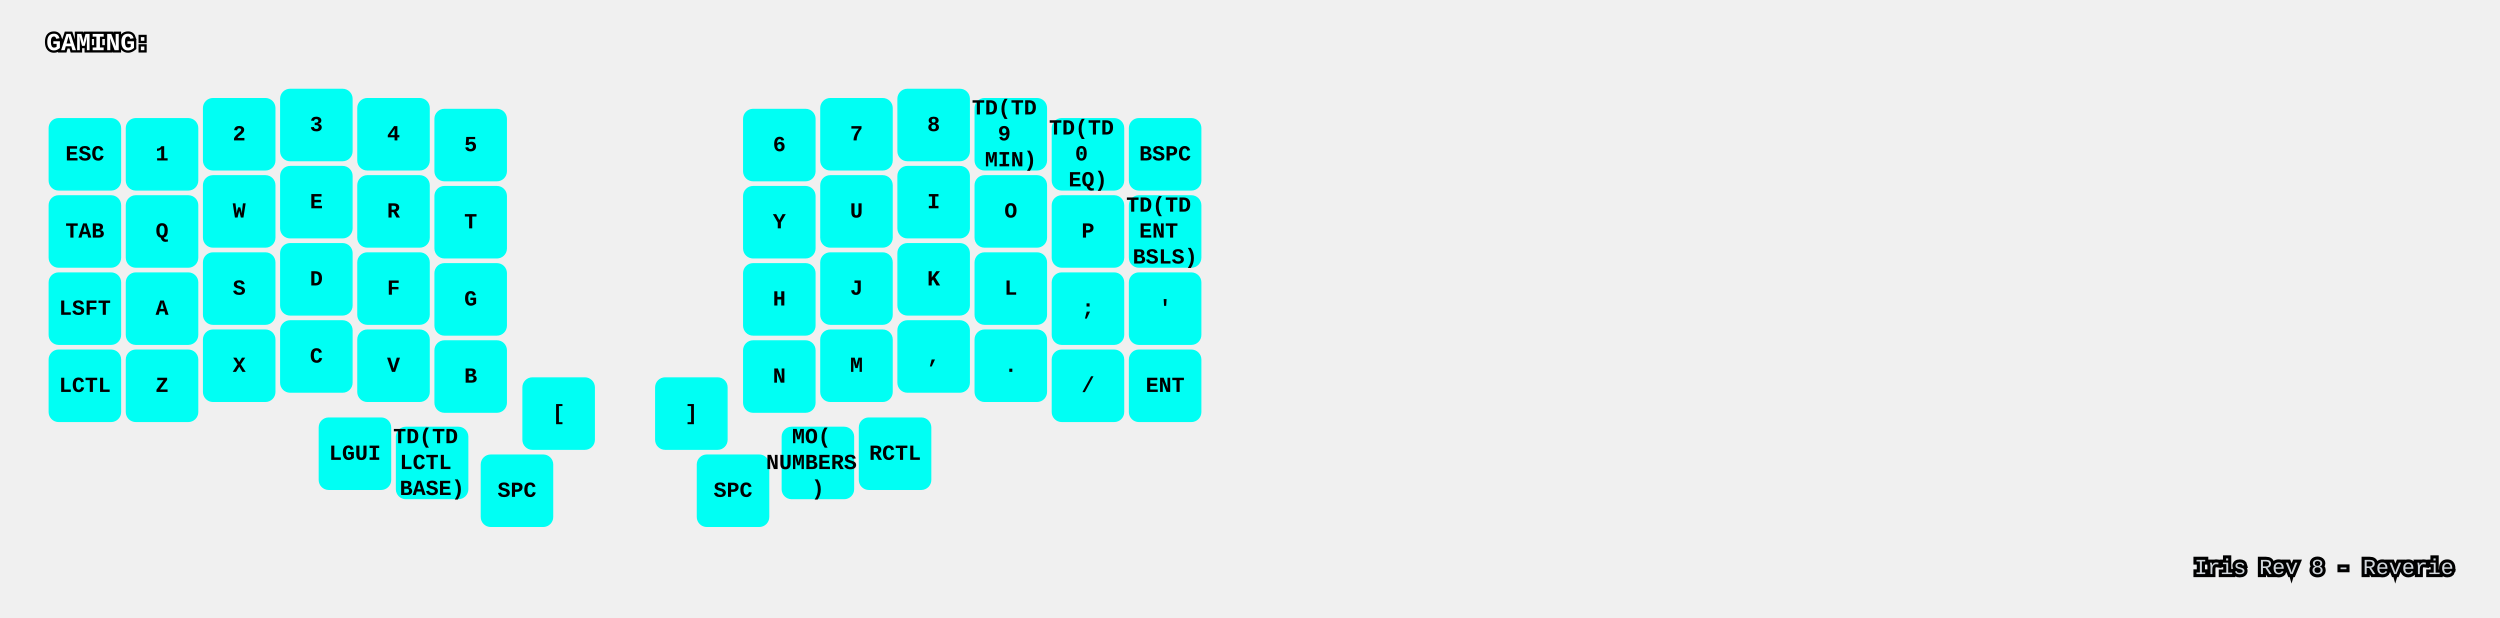
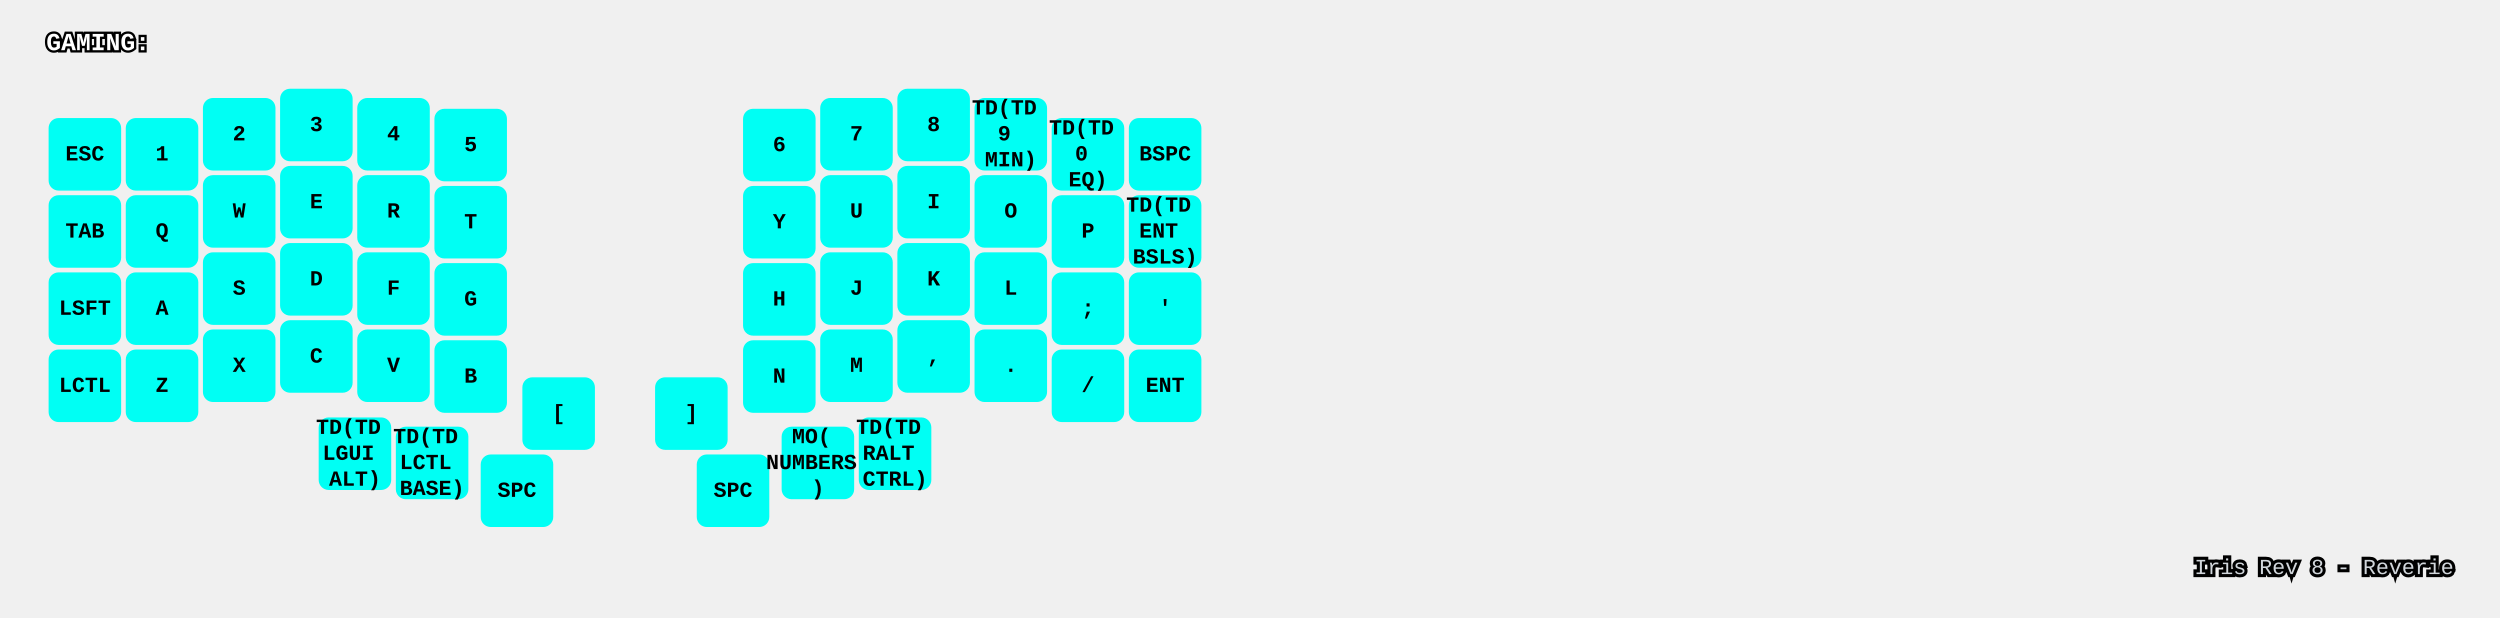
<svg xmlns="http://www.w3.org/2000/svg" width="1620" height="400" viewBox="0 0 1620 400" class="keymap">
  <style>/* inherit to force styles through use tags */
svg path {
    fill: inherit;
}

/* font and background color specifications */
svg.keymap {
    font-family: SFMono-Regular,Consolas,Liberation Mono,Menlo,monospace;
    font-size: 14px;
    font-kerning: normal;
    text-rendering: optimizeLegibility;
    fill: #24292e;
}

/* default key styling */
rect.key {
    fill: #f6f8fa;
}

rect.key, rect.combo {
    stroke: #c9cccf;
    stroke-width: 1;
}

/* default key side styling, only used is draw_key_sides is set */
rect.side {
    filter: brightness(90%);
}

/* color accent for combo boxes */
rect.combo, rect.combo-separate {
    fill: #cdf;
}

/* color accent for held keys */
rect.held, rect.combo.held {
    fill: #fdd;
}

/* color accent for ghost (optional) keys */
rect.ghost, rect.combo.ghost {
    stroke-dasharray: 4, 4;
    stroke-width: 2;
}

text {
    text-anchor: middle;
    dominant-baseline: middle;
}

/* styling for layer labels */
text.label {
    font-weight: bold;
    text-anchor: start;
    stroke: white;
    stroke-width: 4;
    paint-order: stroke;
}

/* styling for optional footer */
text.footer {
    text-anchor: end;
    dominant-baseline: auto;
    stroke: white;
    stroke-width: 4;
    paint-order: stroke;
}

/* styling for combo tap, and key non-tap label text */
text.combo, text.hold, text.shifted, text.left, text.right {
    font-size: 11px;
}

text.hold {
    text-anchor: middle;
    dominant-baseline: auto;
}

text.shifted {
    text-anchor: middle;
    dominant-baseline: hanging;
}

text.left {
    text-anchor: start;
}

text.right {
    text-anchor: end;
}

text.layer-activator {
    text-decoration: underline;
}

/* styling for hold/shifted label text in combo box */
text.combo.hold, text.combo.shifted, text.combo.left, text.combo.right {
    font-size: 8px;
}

/* lighter symbol for transparent keys */
text.trans {
    fill: #7b7e81;
}

/* styling for combo dendrons */
path.combo {
    stroke-width: 1;
    stroke: gray;
    fill: none;
}

/* Start Tabler Icons Cleanup */
/* cannot use height/width with glyphs */
.icon-tabler &gt; path {
    fill: inherit;
    stroke: inherit;
    stroke-width: 2;
}
/* hide tabler's default box */
.icon-tabler &gt; path[stroke="none"][fill="none"] {
    visibility: hidden;
}
/* End Tabler Icons Cleanup */

svg.keymap { fill: #d1d6db; }
rect.key { fill: #3f4750; }
rect.key, rect.combo { stroke: #60666c; }
rect.combo, rect.combo-separate { fill: #1f3d7a; }
rect.held, rect.combo.held { fill: #854747; }
text.label, text.footer { stroke: black; }
text.trans { fill: #7e8184; }
path.combo { stroke: #7f7f7f; }

svg.keymap g.layer-BASE rect.key { fill: #9300ff !important; stroke: #9300ff !important; } /* Star Platinum Purple */ 
svg.keymap g.layer-FUNCTION rect.key { fill: #0fee00 !important; stroke: #0fee00 !important; }  /* Squeeze Toy Alien */ 
svg.keymap g.layer-NUMBERS rect.key { fill: #2000ff !important; stroke: #2000ff !important; }  /* Blue Pencil */ 
svg.keymap g.layer-SYMBOLS rect.key { fill: #ff0000 !important; stroke: #ff0000 !important; } /* Red */ 
svg.keymap g.layer-SYSTEM rect.key { fill: #f6ff00 !important; stroke: #f6ff00 !important; } /* Busy Bee */
svg.keymap g.layer-GAMING rect.key { fill: #00fff4 !important; stroke: #00fff4 !important; } /* Turquoise Blue */ 
svg.keymap g.layer-MACRO rect.key { fill: #ff008e !important; stroke: #ff008e !important; } /* Pink Panther */

/* Make transparent keys have reduced opacity */
rect.ghost { 
  fill: #666666 !important; 
  opacity: 0.3 !important; 
}

/* Better contrast for text on colored backgrounds */
/* Add new layers here: svg.keymap g.layer-NEWLAYER text { fill: #000000; } */

/* Layer title styling - GitHub-friendly colors */
text.label {
  fill: #ffffff !important;
  font-weight: bold !important;
  font-size: 16px !important;
  font-family: Arial, sans-serif !important;
  stroke: #000000 !important;
  stroke-width: 3px !important;
  paint-order: stroke !important;
}

/* Key text styling by layer (excluding labels) */
svg.keymap g.layer-BASE text:not(.label),
svg.keymap g.layer-NUMBERS text:not(.label) {
  fill: #ffffff !important;
  font-weight: bold !important;
  font-size: 14px !important;
}
svg.keymap g.layer-FUNCTION text:not(.label),
svg.keymap g.layer-SYMBOLS text:not(.label),
svg.keymap g.layer-SYSTEM text:not(.label),
svg.keymap g.layer-GAMING text:not(.label),
svg.keymap g.layer-MACRO text:not(.label) {
  fill: #000000 !important;
  font-weight: bold !important;
  font-size: 14px !important;
}

/* Held/accent keys */
rect.held { 
  fill: #ff6b6b !important; 
  opacity: 0.8 !important; 
}

/* Combo styling */
rect.combo { 
  fill: #4ecdc4 !important; 
  opacity: 0.7 !important; 
}
</style>
  <g transform="translate(30, 0)" class="layer-GAMING">
    <text x="0" y="28" class="label" id="GAMING">GAMING:</text>
    <g transform="translate(0, 56)">
      <g transform="translate(25, 44)" class="key keypos-0">
        <rect rx="6" ry="6" x="-23" y="-23" width="46" height="46" class="key" />
        <text x="0" y="0" class="key tap">ESC</text>
      </g>
      <g transform="translate(75, 44)" class="key keypos-1">
        <rect rx="6" ry="6" x="-23" y="-23" width="46" height="46" class="key" />
        <text x="0" y="0" class="key tap">1</text>
      </g>
      <g transform="translate(125, 31)" class="key keypos-2">
        <rect rx="6" ry="6" x="-23" y="-23" width="46" height="46" class="key" />
        <text x="0" y="0" class="key tap">2</text>
      </g>
      <g transform="translate(175, 25)" class="key keypos-3">
        <rect rx="6" ry="6" x="-23" y="-23" width="46" height="46" class="key" />
        <text x="0" y="0" class="key tap">3</text>
      </g>
      <g transform="translate(225, 31)" class="key keypos-4">
        <rect rx="6" ry="6" x="-23" y="-23" width="46" height="46" class="key" />
        <text x="0" y="0" class="key tap">4</text>
      </g>
      <g transform="translate(275, 38)" class="key keypos-5">
        <rect rx="6" ry="6" x="-23" y="-23" width="46" height="46" class="key" />
        <text x="0" y="0" class="key tap">5</text>
      </g>
      <g transform="translate(475, 38)" class="key keypos-6">
        <rect rx="6" ry="6" x="-23" y="-23" width="46" height="46" class="key" />
        <text x="0" y="0" class="key tap">6</text>
      </g>
      <g transform="translate(525, 31)" class="key keypos-7">
        <rect rx="6" ry="6" x="-23" y="-23" width="46" height="46" class="key" />
        <text x="0" y="0" class="key tap">7</text>
      </g>
      <g transform="translate(575, 25)" class="key keypos-8">
        <rect rx="6" ry="6" x="-23" y="-23" width="46" height="46" class="key" />
        <text x="0" y="0" class="key tap">8</text>
      </g>
      <g transform="translate(625, 31)" class="key keypos-9">
        <rect rx="6" ry="6" x="-23" y="-23" width="46" height="46" class="key" />
        <text x="0" y="0" class="key tap">
          <tspan x="0" dy="-1.2em">TD(TD</tspan>
          <tspan x="0" dy="1.2em">9</tspan>
          <tspan x="0" dy="1.2em">MIN)</tspan>
        </text>
      </g>
      <g transform="translate(675, 44)" class="key keypos-10">
        <rect rx="6" ry="6" x="-23" y="-23" width="46" height="46" class="key" />
        <text x="0" y="0" class="key tap">
          <tspan x="0" dy="-1.2em">TD(TD</tspan>
          <tspan x="0" dy="1.2em">0</tspan>
          <tspan x="0" dy="1.2em">EQ)</tspan>
        </text>
      </g>
      <g transform="translate(725, 44)" class="key keypos-11">
        <rect rx="6" ry="6" x="-23" y="-23" width="46" height="46" class="key" />
        <text x="0" y="0" class="key tap">BSPC</text>
      </g>
      <g transform="translate(25, 94)" class="key keypos-12">
        <rect rx="6" ry="6" x="-23" y="-23" width="46" height="46" class="key" />
        <text x="0" y="0" class="key tap">TAB</text>
      </g>
      <g transform="translate(75, 94)" class="key keypos-13">
        <rect rx="6" ry="6" x="-23" y="-23" width="46" height="46" class="key" />
        <text x="0" y="0" class="key tap">Q</text>
      </g>
      <g transform="translate(125, 81)" class="key keypos-14">
        <rect rx="6" ry="6" x="-23" y="-23" width="46" height="46" class="key" />
        <text x="0" y="0" class="key tap">W</text>
      </g>
      <g transform="translate(175, 75)" class="key keypos-15">
        <rect rx="6" ry="6" x="-23" y="-23" width="46" height="46" class="key" />
        <text x="0" y="0" class="key tap">E</text>
      </g>
      <g transform="translate(225, 81)" class="key keypos-16">
        <rect rx="6" ry="6" x="-23" y="-23" width="46" height="46" class="key" />
        <text x="0" y="0" class="key tap">R</text>
      </g>
      <g transform="translate(275, 88)" class="key keypos-17">
        <rect rx="6" ry="6" x="-23" y="-23" width="46" height="46" class="key" />
        <text x="0" y="0" class="key tap">T</text>
      </g>
      <g transform="translate(475, 88)" class="key keypos-18">
        <rect rx="6" ry="6" x="-23" y="-23" width="46" height="46" class="key" />
        <text x="0" y="0" class="key tap">Y</text>
      </g>
      <g transform="translate(525, 81)" class="key keypos-19">
        <rect rx="6" ry="6" x="-23" y="-23" width="46" height="46" class="key" />
        <text x="0" y="0" class="key tap">U</text>
      </g>
      <g transform="translate(575, 75)" class="key keypos-20">
        <rect rx="6" ry="6" x="-23" y="-23" width="46" height="46" class="key" />
        <text x="0" y="0" class="key tap">I</text>
      </g>
      <g transform="translate(625, 81)" class="key keypos-21">
        <rect rx="6" ry="6" x="-23" y="-23" width="46" height="46" class="key" />
        <text x="0" y="0" class="key tap">O</text>
      </g>
      <g transform="translate(675, 94)" class="key keypos-22">
        <rect rx="6" ry="6" x="-23" y="-23" width="46" height="46" class="key" />
        <text x="0" y="0" class="key tap">P</text>
      </g>
      <g transform="translate(725, 94)" class="key keypos-23">
        <rect rx="6" ry="6" x="-23" y="-23" width="46" height="46" class="key" />
        <text x="0" y="0" class="key tap">
          <tspan x="0" dy="-1.2em">TD(TD</tspan>
          <tspan x="0" dy="1.2em">ENT</tspan>
          <tspan x="0" dy="1.2em">BSLS)</tspan>
        </text>
      </g>
      <g transform="translate(25, 144)" class="key keypos-24">
        <rect rx="6" ry="6" x="-23" y="-23" width="46" height="46" class="key" />
        <text x="0" y="0" class="key tap">LSFT</text>
      </g>
      <g transform="translate(75, 144)" class="key keypos-25">
        <rect rx="6" ry="6" x="-23" y="-23" width="46" height="46" class="key" />
        <text x="0" y="0" class="key tap">A</text>
      </g>
      <g transform="translate(125, 131)" class="key keypos-26">
        <rect rx="6" ry="6" x="-23" y="-23" width="46" height="46" class="key" />
        <text x="0" y="0" class="key tap">S</text>
      </g>
      <g transform="translate(175, 125)" class="key keypos-27">
        <rect rx="6" ry="6" x="-23" y="-23" width="46" height="46" class="key" />
        <text x="0" y="0" class="key tap">D</text>
      </g>
      <g transform="translate(225, 131)" class="key keypos-28">
        <rect rx="6" ry="6" x="-23" y="-23" width="46" height="46" class="key" />
        <text x="0" y="0" class="key tap">F</text>
      </g>
      <g transform="translate(275, 138)" class="key keypos-29">
        <rect rx="6" ry="6" x="-23" y="-23" width="46" height="46" class="key" />
        <text x="0" y="0" class="key tap">G</text>
      </g>
      <g transform="translate(475, 138)" class="key keypos-30">
        <rect rx="6" ry="6" x="-23" y="-23" width="46" height="46" class="key" />
        <text x="0" y="0" class="key tap">H</text>
      </g>
      <g transform="translate(525, 131)" class="key keypos-31">
        <rect rx="6" ry="6" x="-23" y="-23" width="46" height="46" class="key" />
        <text x="0" y="0" class="key tap">J</text>
      </g>
      <g transform="translate(575, 125)" class="key keypos-32">
        <rect rx="6" ry="6" x="-23" y="-23" width="46" height="46" class="key" />
        <text x="0" y="0" class="key tap">K</text>
      </g>
      <g transform="translate(625, 131)" class="key keypos-33">
        <rect rx="6" ry="6" x="-23" y="-23" width="46" height="46" class="key" />
        <text x="0" y="0" class="key tap">L</text>
      </g>
      <g transform="translate(675, 144)" class="key keypos-34">
        <rect rx="6" ry="6" x="-23" y="-23" width="46" height="46" class="key" />
        <text x="0" y="0" class="key tap">;</text>
      </g>
      <g transform="translate(725, 144)" class="key keypos-35">
        <rect rx="6" ry="6" x="-23" y="-23" width="46" height="46" class="key" />
        <text x="0" y="0" class="key tap">'</text>
      </g>
      <g transform="translate(25, 194)" class="key keypos-36">
        <rect rx="6" ry="6" x="-23" y="-23" width="46" height="46" class="key" />
        <text x="0" y="0" class="key tap">LCTL</text>
      </g>
      <g transform="translate(75, 194)" class="key keypos-37">
        <rect rx="6" ry="6" x="-23" y="-23" width="46" height="46" class="key" />
        <text x="0" y="0" class="key tap">Z</text>
      </g>
      <g transform="translate(125, 181)" class="key keypos-38">
        <rect rx="6" ry="6" x="-23" y="-23" width="46" height="46" class="key" />
        <text x="0" y="0" class="key tap">X</text>
      </g>
      <g transform="translate(175, 175)" class="key keypos-39">
        <rect rx="6" ry="6" x="-23" y="-23" width="46" height="46" class="key" />
        <text x="0" y="0" class="key tap">C</text>
      </g>
      <g transform="translate(225, 181)" class="key keypos-40">
        <rect rx="6" ry="6" x="-23" y="-23" width="46" height="46" class="key" />
        <text x="0" y="0" class="key tap">V</text>
      </g>
      <g transform="translate(275, 188)" class="key keypos-41">
        <rect rx="6" ry="6" x="-23" y="-23" width="46" height="46" class="key" />
        <text x="0" y="0" class="key tap">B</text>
      </g>
      <g transform="translate(332, 212)" class="key keypos-42">
        <rect rx="6" ry="6" x="-23" y="-23" width="46" height="46" class="key" />
        <text x="0" y="0" class="key tap">[</text>
      </g>
      <g transform="translate(418, 212)" class="key keypos-43">
        <rect rx="6" ry="6" x="-23" y="-23" width="46" height="46" class="key" />
        <text x="0" y="0" class="key tap">]</text>
      </g>
      <g transform="translate(475, 188)" class="key keypos-44">
        <rect rx="6" ry="6" x="-23" y="-23" width="46" height="46" class="key" />
        <text x="0" y="0" class="key tap">N</text>
      </g>
      <g transform="translate(525, 181)" class="key keypos-45">
        <rect rx="6" ry="6" x="-23" y="-23" width="46" height="46" class="key" />
        <text x="0" y="0" class="key tap">M</text>
      </g>
      <g transform="translate(575, 175)" class="key keypos-46">
        <rect rx="6" ry="6" x="-23" y="-23" width="46" height="46" class="key" />
        <text x="0" y="0" class="key tap">,</text>
      </g>
      <g transform="translate(625, 181)" class="key keypos-47">
        <rect rx="6" ry="6" x="-23" y="-23" width="46" height="46" class="key" />
        <text x="0" y="0" class="key tap">.</text>
      </g>
      <g transform="translate(675, 194)" class="key keypos-48">
        <rect rx="6" ry="6" x="-23" y="-23" width="46" height="46" class="key" />
        <text x="0" y="0" class="key tap">/</text>
      </g>
      <g transform="translate(725, 194)" class="key keypos-49">
        <rect rx="6" ry="6" x="-23" y="-23" width="46" height="46" class="key" />
        <text x="0" y="0" class="key tap">ENT</text>
      </g>
      <g transform="translate(200, 238)" class="key keypos-50">
        <rect rx="6" ry="6" x="-23" y="-23" width="46" height="46" class="key" />
-         <text x="0" y="0" class="key tap">LGUI</text>
+         <text x="0" y="0" class="key tap">
+           <tspan x="0" dy="-1.2em">TD(TD</tspan>
+           <tspan x="0" dy="1.2em">LGUI</tspan>
+           <tspan x="0" dy="1.2em">ALT)</tspan>
+         </text>
      </g>
      <g transform="translate(250, 244)" class="key keypos-51">
        <rect rx="6" ry="6" x="-23" y="-23" width="46" height="46" class="key" />
        <text x="0" y="0" class="key tap">
          <tspan x="0" dy="-1.2em">TD(TD</tspan>
          <tspan x="0" dy="1.2em">LCTL</tspan>
          <tspan x="0" dy="1.2em">BASE)</tspan>
        </text>
      </g>
      <g transform="translate(305, 262)" class="key keypos-52">
        <rect rx="6" ry="6" x="-23" y="-23" width="46" height="46" class="key" />
        <text x="0" y="0" class="key tap">SPC</text>
      </g>
      <g transform="translate(445, 262)" class="key keypos-53">
        <rect rx="6" ry="6" x="-23" y="-23" width="46" height="46" class="key" />
        <text x="0" y="0" class="key tap">SPC</text>
      </g>
      <g transform="translate(500, 244)" class="key keypos-54">
        <rect rx="6" ry="6" x="-23" y="-23" width="46" height="46" class="key" />
        <text x="0" y="0" class="key tap">
          <tspan x="0" dy="-1.2em">MO(</tspan>
          <tspan x="0" dy="1.2em">NUMBERS</tspan>
          <tspan x="0" dy="1.2em">)</tspan>
        </text>
      </g>
      <g transform="translate(550, 238)" class="key keypos-55">
        <rect rx="6" ry="6" x="-23" y="-23" width="46" height="46" class="key" />
-         <text x="0" y="0" class="key tap">RCTL</text>
+         <text x="0" y="0" class="key tap">
+           <tspan x="0" dy="-1.2em">TD(TD</tspan>
+           <tspan x="0" dy="1.2em">RALT</tspan>
+           <tspan x="0" dy="1.2em">CTRL)</tspan>
+         </text>
      </g>
    </g>
  </g>
  <text x="1590.0" y="372.0" class="footer">Iris Rev 8 - Reverie</text>
</svg>
